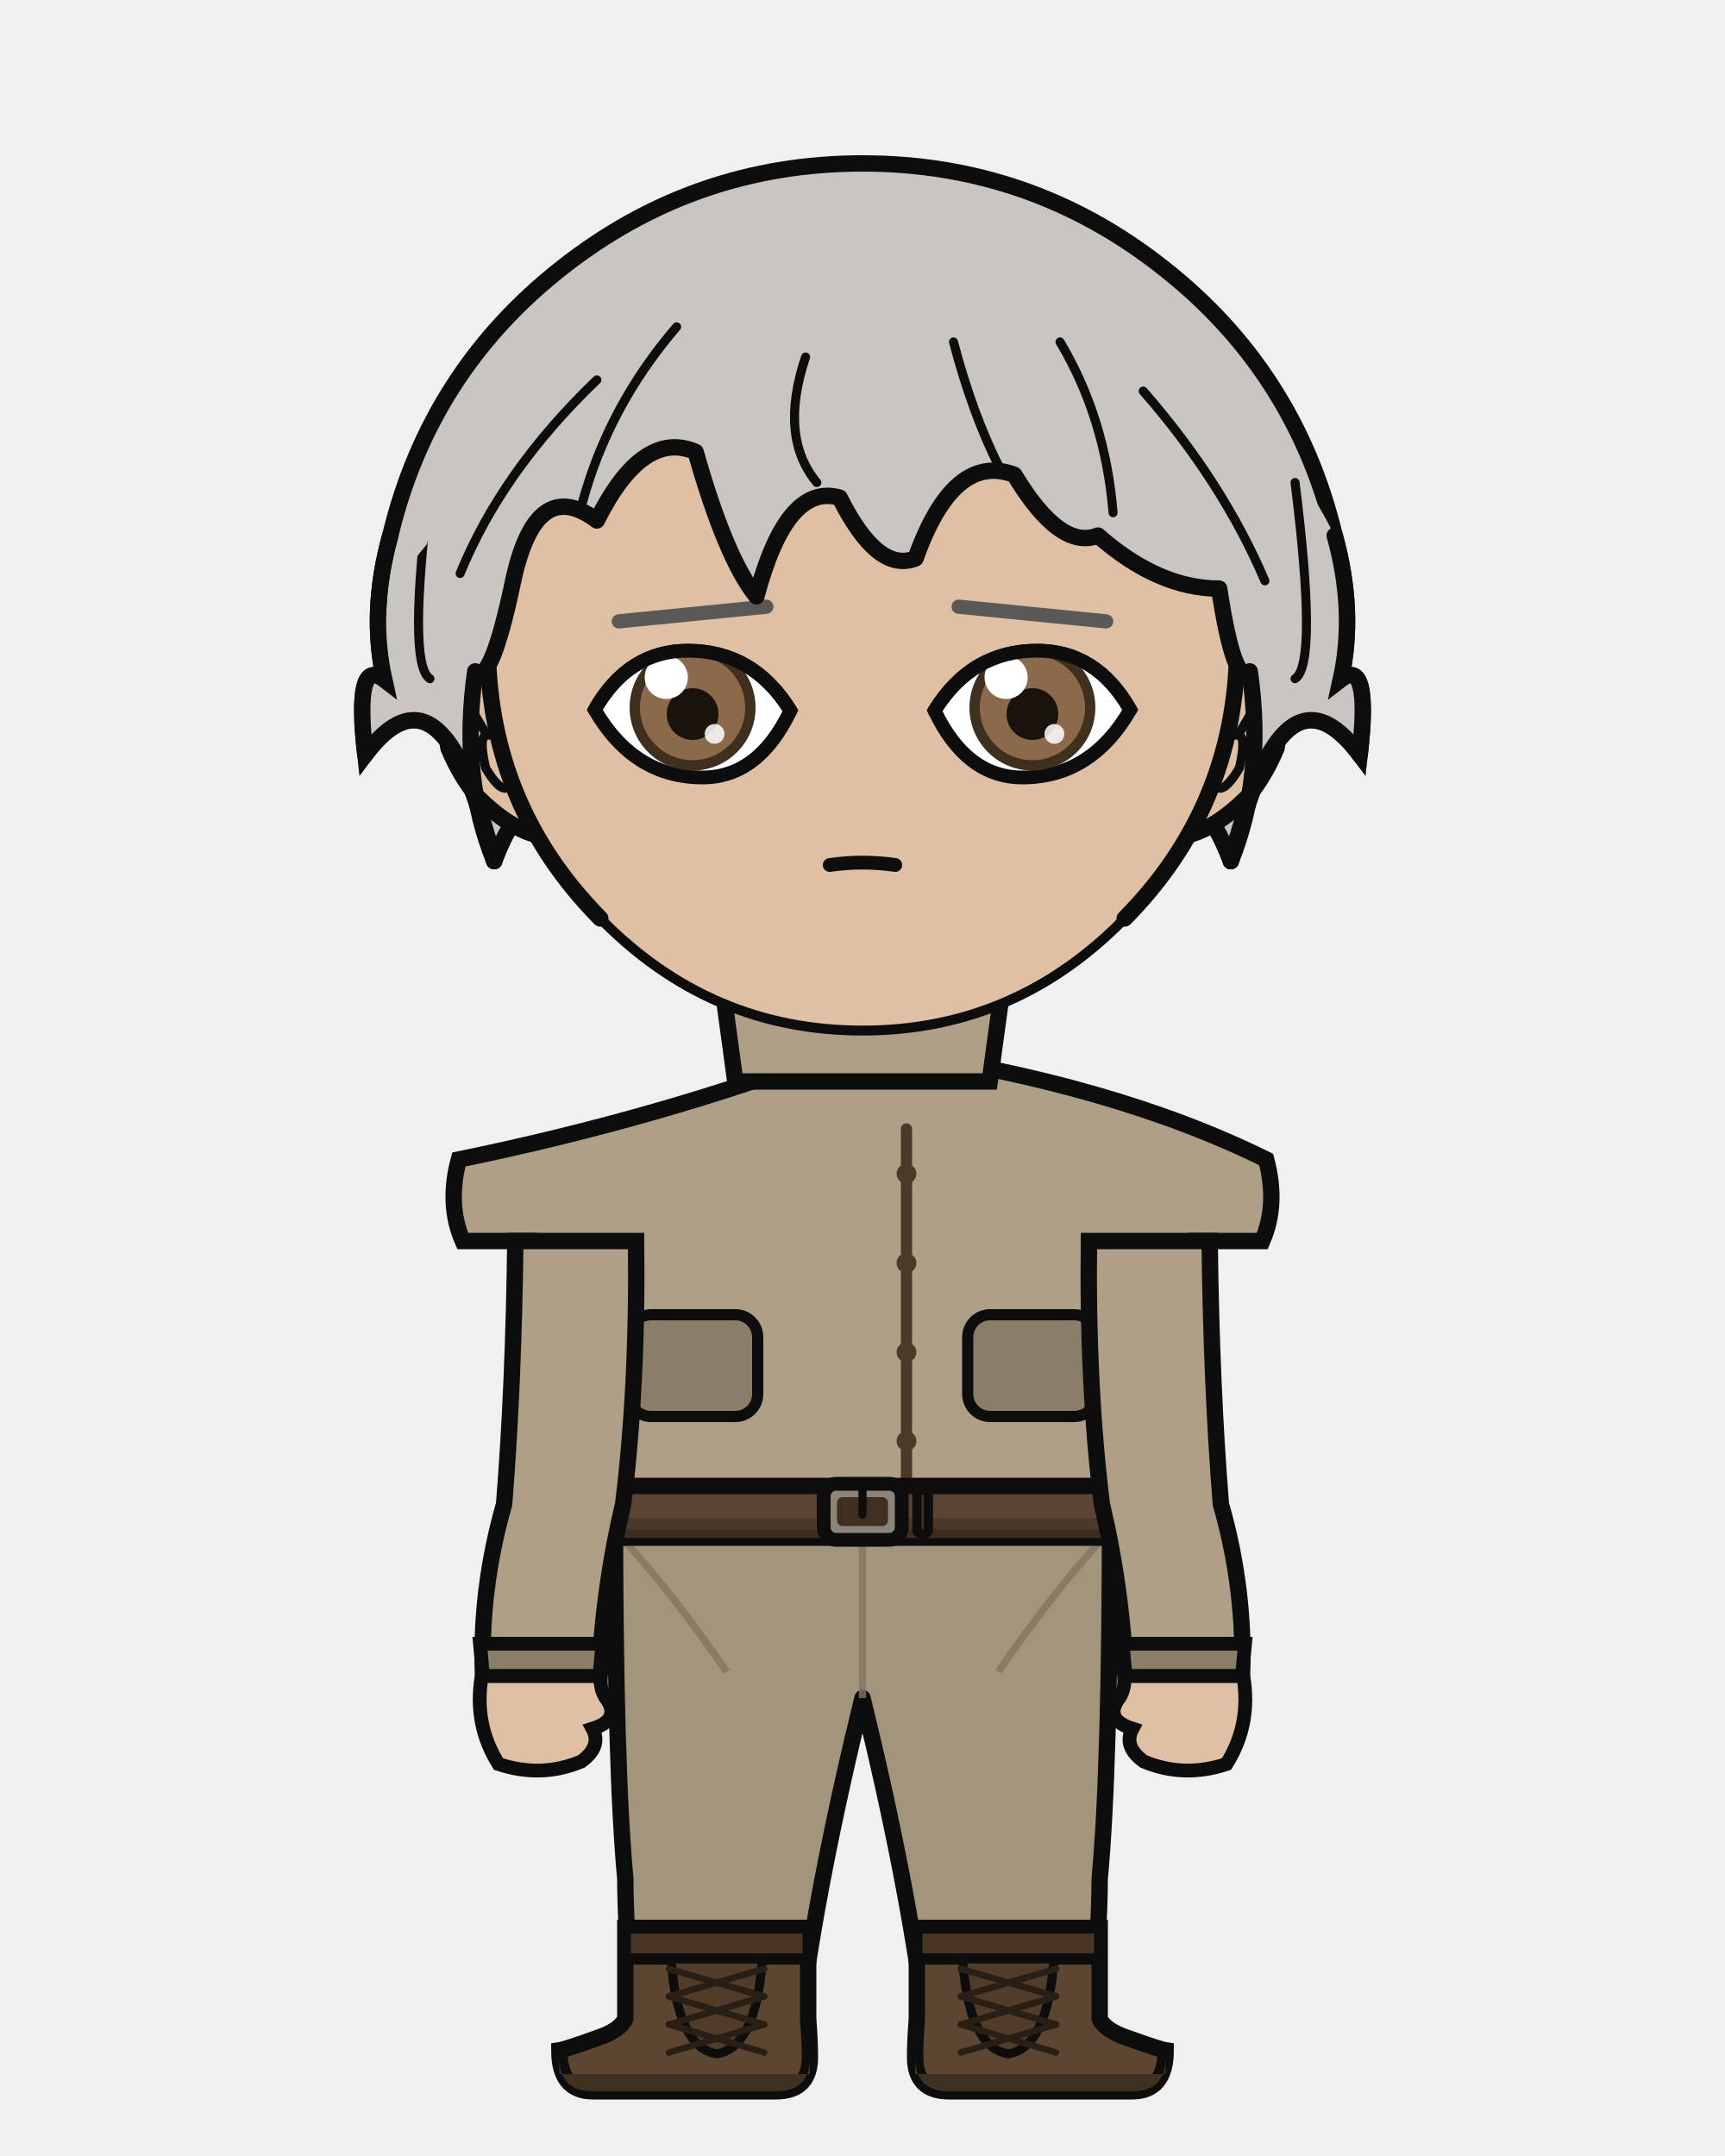
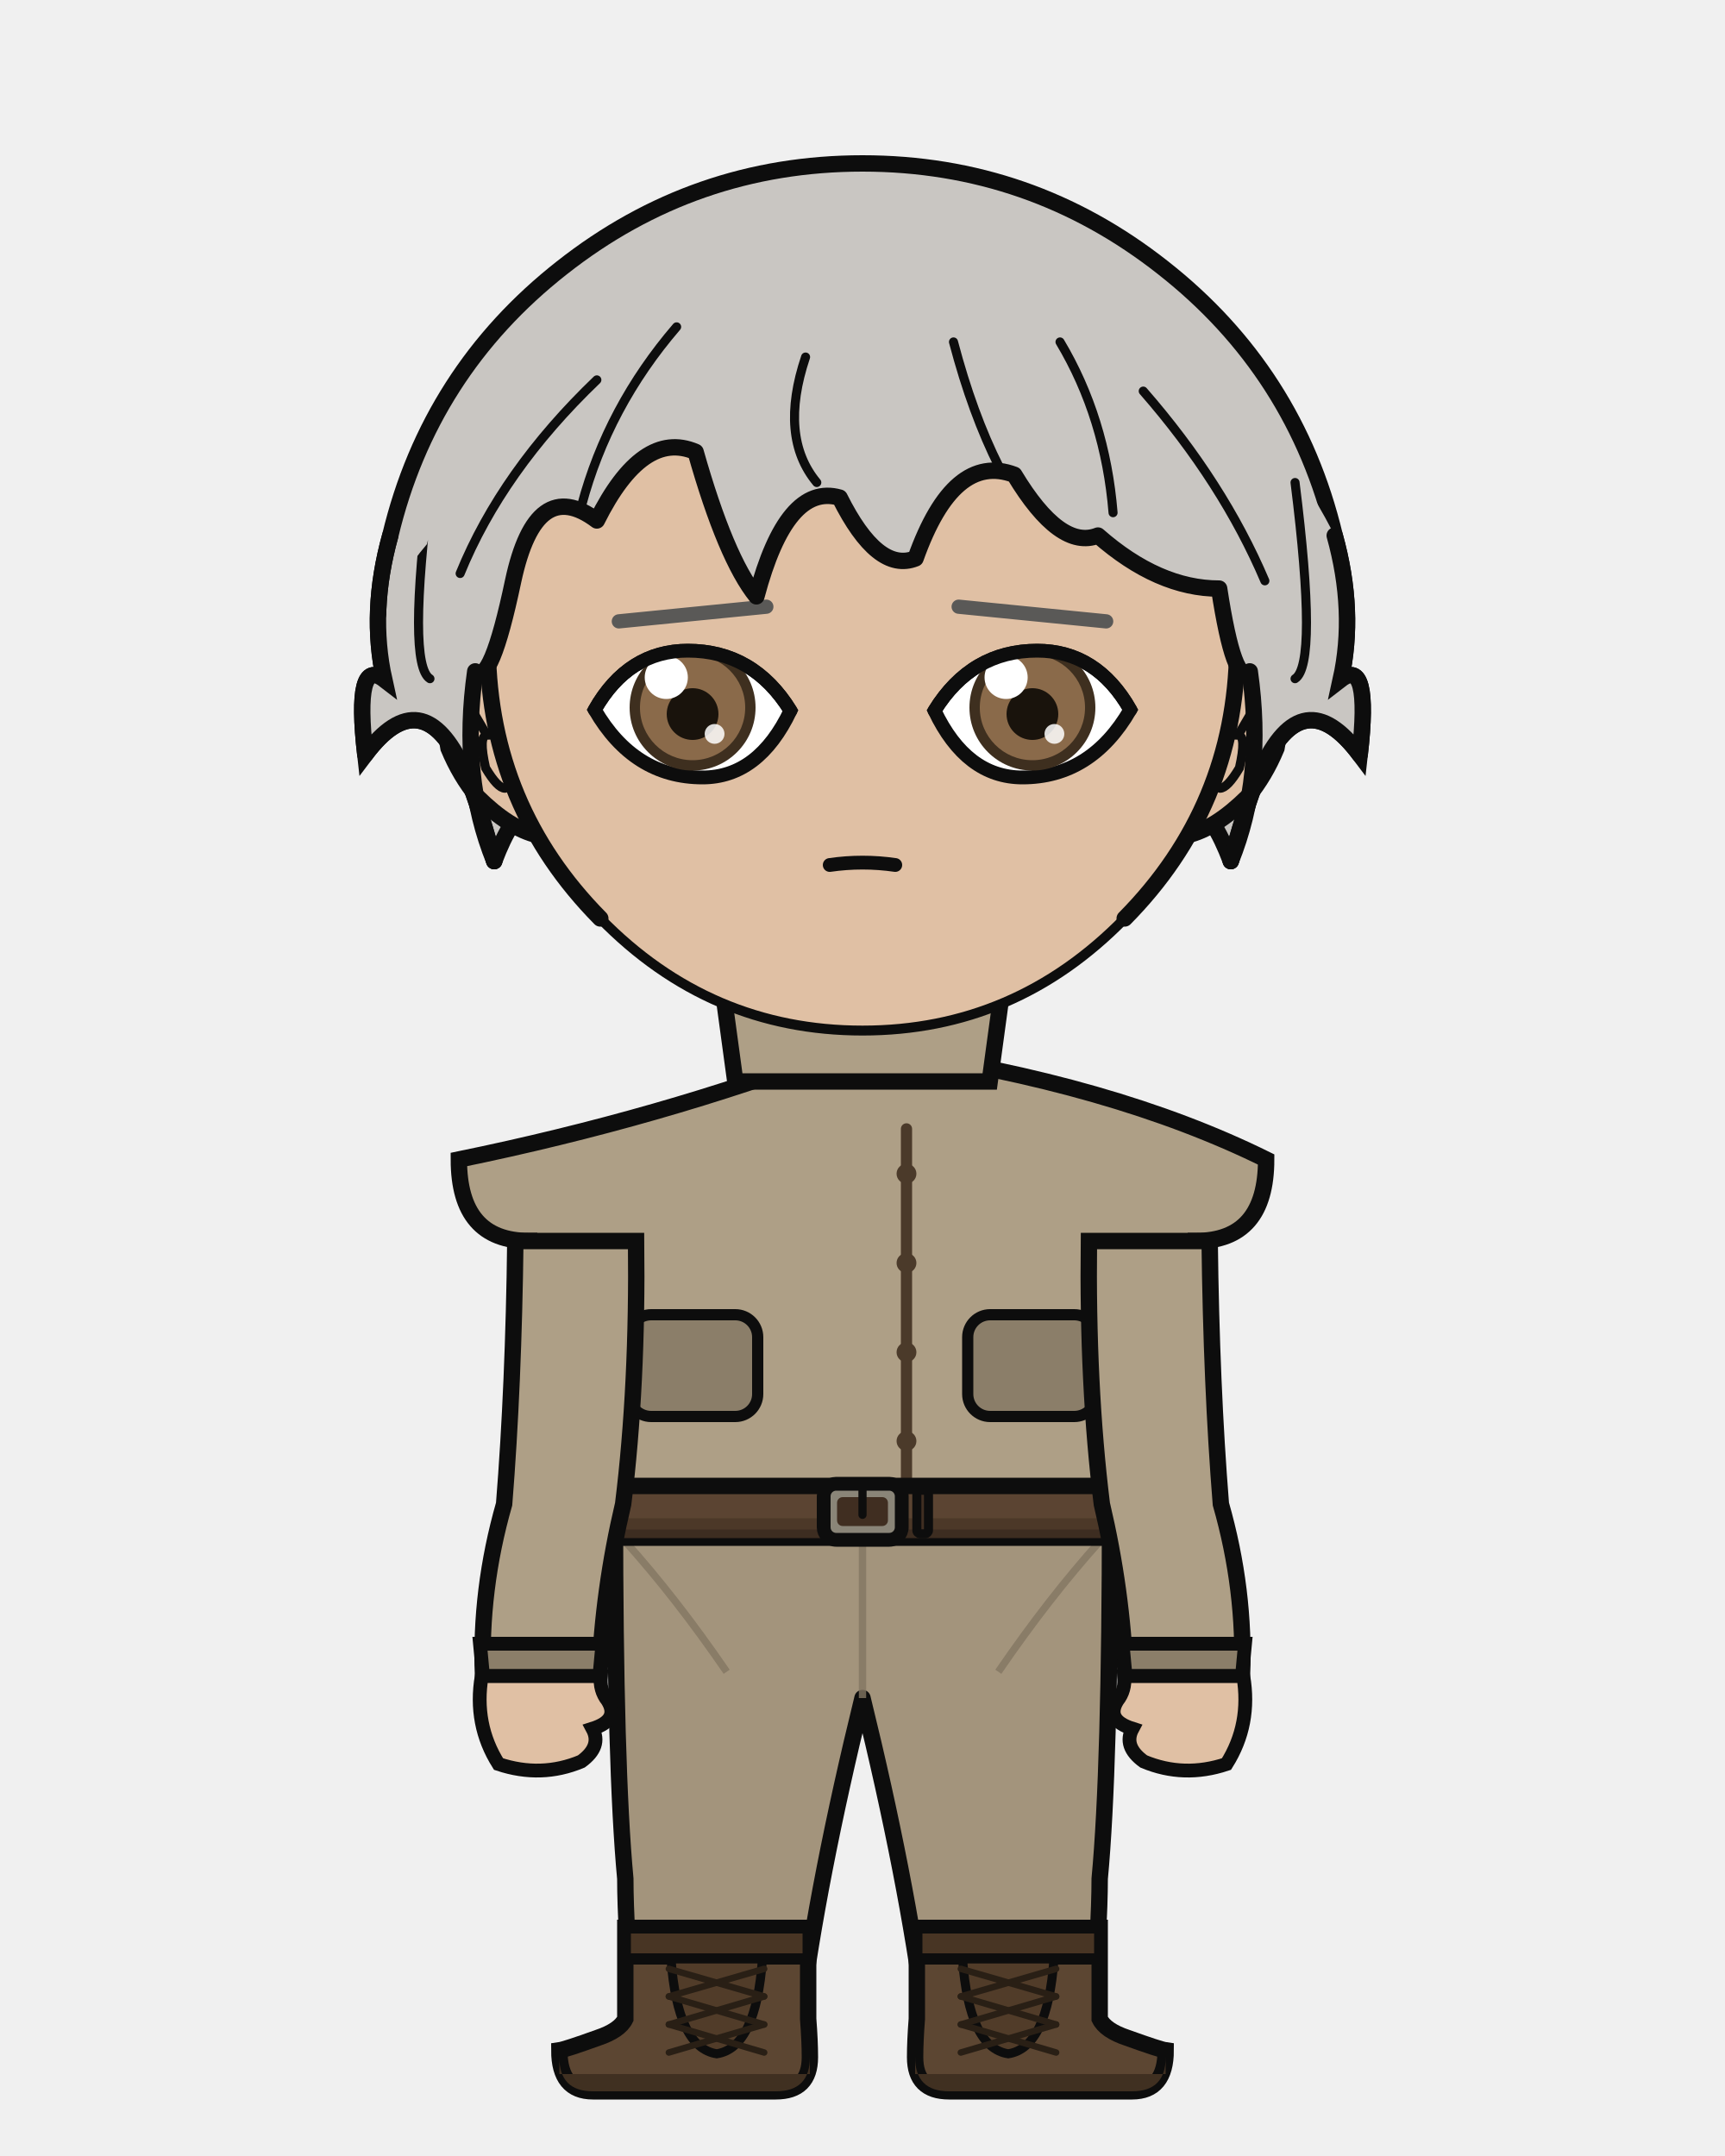
<svg xmlns="http://www.w3.org/2000/svg" width="400" height="500" viewBox="0 0 400 500">
  <defs>
    <clipPath id="hair-front">
      <path d="M 114.6 199.7 Q 106.7 180.3 110.2 155.7 Q 113.8 159.4 119.0 134.7 Q 124.3 110.1 138.4 120.7 Q 149.0 99.5 161.3 104.8 Q 168.3 129.5 175.4 138.3 Q 182.4 111.9 194.7 115.4 Q 203.5 133.0 212.3 129.5 Q 221.1 104.8 235.2 110.1 Q 245.8 127.7 254.6 124.2 Q 268.6 136.5 282.7 136.5 Q 286.2 159.4 289.8 155.7 Q 293.3 180.3 285.4 199.7 Q 289.8 183.8 292.4 178.6 Q 302.1 157.4 315.3 175.0 Q 317.9 152.2 310.9 157.6 Q 314.4 141.8 309.5 124.2 Q 292.5 91.3 264.3 69.0 Q 236.0 46.7 200.0 46.7 Q 164.0 46.7 135.7 69.0 Q 107.5 91.3 99.0 126.2 Q 85.6 141.8 89.1 157.6 Q 82.1 152.2 84.7 175.0 Q 97.9 157.4 107.6 178.6 Q 110.2 183.8 114.6 199.7 Z" />
    </clipPath>
  </defs>
  <path d="M 90.5 124.2 Q 99.6 86.2 130.3 62.1 Q 161.0 37.9 200.0 37.9 Q 239.0 37.9 269.7 62.1 Q 300.4 86.2 309.5 124.2 Q 314.4 141.8 310.9 157.6 Q 317.9 152.2 315.3 175.0 Q 302.1 157.4 292.4 178.6 Q 289.8 183.8 285.4 199.7 Q 277.4 178.6 268.6 190.9 Q 259.8 196.2 247.5 220.8 Q 226.4 196.2 200.0 201.4 Q 173.6 196.2 152.5 220.8 Q 140.2 196.2 131.4 190.9 Q 122.6 178.6 114.6 199.7 Q 110.2 183.8 107.6 178.6 Q 97.9 157.4 84.7 175.0 Q 82.1 152.2 89.1 157.6 Q 85.6 141.8 90.5 124.2 Z" fill="#c9c6c2" />
  <path d="M 90.5 124.2 Q 99.6 86.2 130.3 62.1 Q 161.0 37.9 200.0 37.9 Q 239.0 37.9 269.7 62.1 Q 300.4 86.2 309.5 124.2 Q 314.4 141.8 310.9 157.6 Q 317.9 152.2 315.3 175.0 Q 302.1 157.4 292.4 178.6 Q 289.8 183.8 285.4 199.7 Q 277.4 178.6 268.6 190.9 Q 259.8 196.2 247.5 220.8 Q 226.4 196.2 200.0 201.4 Q 173.6 196.2 152.5 220.8 Q 140.2 196.2 131.4 190.9 Q 122.6 178.6 114.6 199.7 Q 110.2 183.8 107.6 178.6 Q 97.9 157.4 84.7 175.0 Q 82.1 152.2 89.1 157.6 Q 85.6 141.8 90.5 124.2 Z" fill="none" stroke="#0d0d0d" stroke-width="3.8" stroke-linecap="round" stroke-linejoin="round" />
  <rect x="179.8" y="225.4" width="40.3" height="40.5" rx="14.1" fill="#e0c0a4" />
  <line x1="179.8" y1="225.4" x2="179.8" y2="265.9" stroke="#0d0d0d" stroke-width="3.8" />
  <line x1="220.2" y1="225.4" x2="220.2" y2="265.9" stroke="#0d0d0d" stroke-width="3.8" />
  <path d="M 142.6 350.6 L 257.4 350.6 Q 257.4 410.2 255.0 435.7 Q 255.0 447.1 253.1 468.2 L 214.5 468.2 Q 210.3 435.7 200.0 393.8 Q 189.7 435.7 185.5 468.2 L 146.9 468.2 Q 145.0 447.1 145.0 435.7 Q 142.6 410.2 142.6 350.6 Z" fill="#a3947c" stroke="#0d0d0d" stroke-width="3.8" stroke-linejoin="round" />
  <line x1="200.0" y1="355.8" x2="200.0" y2="393.8" stroke="#827561" stroke-width="1.7" opacity="0.8" />
  <path d="M 145.0 357.5 Q 156.7 370.5 168.5 387.7" fill="none" stroke="#827561" stroke-width="1.7" opacity="0.8" />
  <path d="M 255.0 357.5 Q 243.3 370.5 231.5 387.7" fill="none" stroke="#827561" stroke-width="1.7" opacity="0.8" />
  <path d="M 187.4 447.1 L 187.4 468.2 Q 187.8 473.3 187.8 477.1 Q 187.8 485.0 179.9 485.0 L 137.5 485.0 Q 129.7 485.0 129.7 475.5 Q 131.1 475.3 138.6 472.6 Q 143.7 470.9 145.0 468.2 L 145.0 447.1 Z" fill="#5c4632" stroke="#0d0d0d" stroke-width="3.8" />
  <path d="M 187.8 481.0 L 129.7 481.0 L 129.7 477.1 Q 129.7 485.0 137.5 485.0 L 179.9 485.0 Q 187.8 485.0 187.8 477.1 Z" fill="#403021" />
  <rect x="145.0" y="447.1" width="42.4" height="7.2" fill="#483524" stroke="#0d0d0d" stroke-width="2.6" />
  <path d="M 155.6 454.3 L 176.8 454.3 Q 175.3 474.9 166.2 476.3 Q 157.1 474.9 155.6 454.3 Z" fill="#513c29" stroke="#0d0d0d" stroke-width="2.1" />
  <line x1="177.2" y1="456.6" x2="155.1" y2="463.0" stroke="#291f15" stroke-width="1.5" stroke-linecap="round" />
  <line x1="155.1" y1="456.6" x2="177.2" y2="463.0" stroke="#291f15" stroke-width="1.5" stroke-linecap="round" />
  <line x1="177.2" y1="463.0" x2="155.1" y2="469.5" stroke="#291f15" stroke-width="1.5" stroke-linecap="round" />
  <line x1="155.1" y1="463.0" x2="177.2" y2="469.5" stroke="#291f15" stroke-width="1.5" stroke-linecap="round" />
  <line x1="177.2" y1="469.5" x2="155.1" y2="476.0" stroke="#291f15" stroke-width="1.5" stroke-linecap="round" />
  <line x1="155.1" y1="469.5" x2="177.2" y2="476.0" stroke="#291f15" stroke-width="1.5" stroke-linecap="round" />
  <path d="M 212.6 447.1 L 212.6 468.2 Q 212.2 473.3 212.2 477.1 Q 212.2 485.0 220.1 485.0 L 262.5 485.0 Q 270.3 485.0 270.3 475.5 Q 268.9 475.3 261.4 472.6 Q 256.3 470.9 255.0 468.2 L 255.0 447.1 Z" fill="#5c4632" stroke="#0d0d0d" stroke-width="3.8" />
  <path d="M 212.2 481.0 L 270.3 481.0 L 270.3 477.1 Q 270.3 485.0 262.5 485.0 L 220.1 485.0 Q 212.2 485.0 212.2 477.1 Z" fill="#403021" />
  <rect x="212.6" y="447.1" width="42.4" height="7.2" fill="#483524" stroke="#0d0d0d" stroke-width="2.6" />
  <path d="M 223.2 454.3 L 244.4 454.3 Q 242.9 474.9 233.8 476.3 Q 224.7 474.9 223.2 454.3 Z" fill="#513c29" stroke="#0d0d0d" stroke-width="2.1" />
  <line x1="244.9" y1="456.6" x2="222.8" y2="463.0" stroke="#291f15" stroke-width="1.5" stroke-linecap="round" />
  <line x1="222.8" y1="456.6" x2="244.9" y2="463.0" stroke="#291f15" stroke-width="1.5" stroke-linecap="round" />
  <line x1="244.9" y1="463.0" x2="222.8" y2="469.5" stroke="#291f15" stroke-width="1.5" stroke-linecap="round" />
  <line x1="222.8" y1="463.0" x2="244.9" y2="469.5" stroke="#291f15" stroke-width="1.5" stroke-linecap="round" />
  <line x1="244.9" y1="469.5" x2="222.8" y2="476.0" stroke="#291f15" stroke-width="1.5" stroke-linecap="round" />
  <line x1="222.8" y1="469.5" x2="244.9" y2="476.0" stroke="#291f15" stroke-width="1.5" stroke-linecap="round" />
-   <path d="M 194.4 243.7 Q 153.2 259.3 106.4 268.9 Q 103.6 279.3 107.3 287.8 L 122.7 287.8 Q 122.7 321.4 121.4 348.8 Q 120.6 349.8 120.6 350.6 L 279.4 350.6 Q 279.4 349.8 278.6 348.8 Q 277.3 321.4 277.3 287.8 L 292.7 287.8 Q 296.4 279.3 293.6 268.9 Q 258.0 251.3 205.6 243.7 L 200.0 249.4 Z" fill="#ae9f86" stroke="#0d0d0d" stroke-width="3.8" />
+   <path d="M 194.4 243.7 Q 153.2 259.3 106.4 268.9 Q 106.4 287.8 122.7 287.8 Q 122.7 321.4 121.4 348.8 Q 120.6 349.8 120.6 350.6 L 279.4 350.6 Q 279.4 349.8 278.6 348.8 Q 277.3 321.4 277.3 287.8 Q 293.6 287.8 293.6 268.9 Q 258.0 251.3 205.6 243.7 L 200.0 249.4 Z" fill="#ae9f86" stroke="#0d0d0d" stroke-width="3.8" />
  <path d="M 210.2 261.8 L 210.2 344.6" fill="none" stroke="#4b3a2a" stroke-width="2.6" stroke-linecap="round" />
  <circle cx="210.2" cy="272.2" r="2.3" fill="#4b3a2a" />
  <circle cx="210.2" cy="292.9" r="2.3" fill="#4b3a2a" />
  <circle cx="210.2" cy="313.6" r="2.3" fill="#4b3a2a" />
  <circle cx="210.2" cy="334.2" r="2.3" fill="#4b3a2a" />
  <rect x="145.8" y="304.9" width="29.9" height="23.6" rx="5.2" fill="#8b7e69" stroke="#0d0d0d" stroke-width="2.6" />
  <rect x="224.4" y="304.9" width="29.9" height="23.6" rx="5.2" fill="#8b7e69" stroke="#0d0d0d" stroke-width="2.6" />
  <rect x="119.0" y="344.6" width="162.0" height="12.0" rx="2.2" fill="#5b4432" stroke="#0d0d0d" stroke-width="3.8" />
  <rect x="119.0" y="352.1" width="162.0" height="4.6" rx="2.2" fill="#493525" opacity="0.8" />
  <rect x="191.0" y="344.1" width="18.1" height="13.0" rx="2.9" fill="#8a8578" stroke="#0d0d0d" stroke-width="3.2" />
  <rect x="194.1" y="347.2" width="11.8" height="6.7" rx="1.3" fill="#402e21" />
  <line x1="200.0" y1="344.1" x2="200.0" y2="351.3" stroke="#0d0d0d" stroke-width="1.9" stroke-linecap="round" />
  <rect x="212.6" y="345.6" width="2.7" height="10.1" rx="0.8" fill="#402e21" stroke="#0d0d0d" stroke-width="2.1" />
  <path d="M 147.5 287.8 L 119.5 287.8 Q 119.1 321.4 116.9 348.8 Q 111.2 368.7 112.0 388.7 L 139.0 388.7 Q 139.8 368.7 144.5 348.8 Q 147.9 321.4 147.5 287.8 Z" fill="#ae9f86" stroke="#0d0d0d" stroke-width="3.8" />
  <path d="M 111.3 381.2 L 139.7 381.2 L 139.0 388.7 L 112.0 388.7 Z" fill="#8b7e69" stroke="#0d0d0d" stroke-width="3.2" />
  <path d="M 111.7 388.7 Q 109.8 399.9 115.6 409.1 Q 125.5 412.4 134.8 408.5 Q 139.6 405.0 137.4 400.9 Q 143.7 398.9 140.9 394.4 Q 139.0 392.0 139.3 388.7 Z" fill="#e0c0a4" stroke="#0d0d0d" stroke-width="3.2" />
  <path d="M 252.5 287.8 L 280.5 287.8 Q 280.9 321.4 283.1 348.8 Q 288.8 368.7 288.0 388.7 L 261.0 388.7 Q 260.2 368.7 255.5 348.8 Q 252.1 321.4 252.5 287.8 Z" fill="#ae9f86" stroke="#0d0d0d" stroke-width="3.8" />
  <path d="M 260.3 381.2 L 288.7 381.2 L 288.0 388.7 L 261.0 388.7 Z" fill="#8b7e69" stroke="#0d0d0d" stroke-width="3.2" />
  <path d="M 288.3 388.7 Q 290.2 399.9 284.4 409.1 Q 274.5 412.4 265.2 408.5 Q 260.4 405.0 262.6 400.9 Q 256.3 398.9 259.1 394.4 Q 261.0 392.0 260.7 388.7 Z" fill="#e0c0a4" stroke="#0d0d0d" stroke-width="3.2" />
  <path d="M 165.7 215.5 L 234.3 215.5 L 229.5 250.8 L 170.5 250.8 Z" fill="#ae9f86" stroke="#0d0d0d" stroke-width="3.8" />
  <path d="M 200.0 215.5 L 200.0 234.9" fill="none" stroke="#0d0d0d" stroke-width="2.6" />
  <path d="M 113.1 153.2 Q 108.1 153.5 104.9 158.7 Q 102.2 164.3 104.0 173.5 Q 106.7 180.0 110.7 184.8 Q 118.2 192.2 124.7 193.7 Z" fill="#e0c0a4" />
  <path d="M 113.1 153.2 Q 108.1 153.5 104.9 158.7 Q 102.2 164.3 104.0 173.5 Q 106.7 180.0 110.7 184.8 Q 118.2 192.2 124.7 193.7" fill="none" stroke="#0d0d0d" stroke-width="3.8" stroke-linecap="round" />
  <path d="M 106.6 169.6 Q 105.6 165.1 106.4 163.5 Q 107.3 162.5 108.9 163.7 Q 110.8 166.9 112.9 170.5 Q 110.9 170.6 112.6 178.1 Q 115.4 182.8 117.1 182.8" fill="none" stroke="#0d0d0d" stroke-width="2.1" stroke-linecap="round" />
  <path d="M 286.9 153.2 Q 291.9 153.5 295.1 158.7 Q 297.8 164.3 296.0 173.5 Q 293.3 180.0 289.3 184.8 Q 281.8 192.2 275.3 193.7 Z" fill="#e0c0a4" />
  <path d="M 286.9 153.2 Q 291.9 153.5 295.1 158.7 Q 297.8 164.3 296.0 173.5 Q 293.3 180.0 289.3 184.8 Q 281.8 192.2 275.3 193.7" fill="none" stroke="#0d0d0d" stroke-width="3.8" stroke-linecap="round" />
  <path d="M 293.4 169.6 Q 294.4 165.1 293.6 163.5 Q 292.7 162.5 291.1 163.7 Q 289.2 166.9 287.1 170.5 Q 289.1 170.6 287.4 178.1 Q 284.6 182.8 282.9 182.8" fill="none" stroke="#0d0d0d" stroke-width="2.1" stroke-linecap="round" />
  <path d="M 200.0 62.6 Q 236.1 62.6 261.6 88.3 Q 287.1 114.1 286.9 150.6 Q 286.4 187.1 260.8 213.0 Q 235.4 239.0 200.0 239.0 Q 164.6 239.0 139.2 213.0 Q 113.6 187.1 113.1 150.6 Q 112.9 114.1 138.4 88.3 Q 163.9 62.6 200.0 62.6 Z" fill="#e0c0a4" />
  <path d="M 139.2 213.0 Q 113.6 187.1 113.1 150.6 Q 112.9 114.1 138.4 88.3 Q 163.9 62.6 200.0 62.6 Q 236.1 62.6 261.6 88.3 Q 287.1 114.1 286.9 150.6 Q 286.4 187.1 260.8 213.0" fill="none" stroke="#0d0d0d" stroke-width="3.8" stroke-linecap="round" />
  <path d="M 260.8 213.0 Q 235.4 239.0 200.0 239.0 Q 164.6 239.0 139.2 213.0" fill="none" stroke="#0d0d0d" stroke-width="2.3" stroke-linecap="round" />
  <line x1="177.7" y1="140.7" x2="143.5" y2="144.1" stroke="#5a5957" stroke-width="3.3" stroke-linecap="round" />
  <defs>
    <clipPath id="eye-l">
      <path d="M 183.3 164.8 Q 174.7 150.9 159.5 150.9 Q 145.7 150.9 137.9 164.6 Q 147.0 180.3 162.9 180.3 Q 175.9 180.3 183.3 164.8 Z" />
    </clipPath>
  </defs>
  <path d="M 183.3 164.8 Q 174.7 150.9 159.5 150.9 Q 145.7 150.9 137.9 164.6 Q 147.0 180.3 162.9 180.3 Q 175.9 180.3 183.3 164.8 Z" fill="white" stroke="#0d0d0d" stroke-width="3.2" />
  <g clip-path="url(#eye-l)">
    <circle cx="160.6" cy="164.1" r="14.6" fill="#3e2f1f" />
    <circle cx="160.6" cy="164.1" r="12.2" fill="#8a6a4a" />
    <circle cx="160.6" cy="165.6" r="6.0" fill="#19130c" />
    <circle cx="154.5" cy="157.1" r="5.0" fill="white" />
    <circle cx="165.7" cy="170.2" r="2.3" fill="white" opacity="0.85" />
  </g>
  <path d="M 183.3 164.8 Q 174.7 150.9 159.5 150.9 Q 145.7 150.9 137.9 164.6" fill="none" stroke="#0d0d0d" stroke-width="3.2" stroke-linecap="round" />
  <line x1="222.3" y1="140.7" x2="256.5" y2="144.1" stroke="#5a5957" stroke-width="3.3" stroke-linecap="round" />
  <defs>
    <clipPath id="eye-r">
      <path d="M 216.7 164.8 Q 225.3 150.9 240.5 150.9 Q 254.3 150.9 262.1 164.6 Q 253.0 180.3 237.1 180.3 Q 224.1 180.3 216.7 164.8 Z" />
    </clipPath>
  </defs>
  <path d="M 216.7 164.8 Q 225.3 150.9 240.5 150.9 Q 254.3 150.9 262.1 164.6 Q 253.0 180.3 237.1 180.3 Q 224.1 180.3 216.7 164.8 Z" fill="white" stroke="#0d0d0d" stroke-width="3.2" />
  <g clip-path="url(#eye-r)">
    <circle cx="239.4" cy="164.1" r="14.6" fill="#3e2f1f" />
    <circle cx="239.4" cy="164.1" r="12.2" fill="#8a6a4a" />
    <circle cx="239.4" cy="165.6" r="6.0" fill="#19130c" />
    <circle cx="233.3" cy="157.1" r="5.0" fill="white" />
    <circle cx="244.5" cy="170.2" r="2.3" fill="white" opacity="0.85" />
  </g>
  <path d="M 216.7 164.8 Q 225.3 150.9 240.5 150.9 Q 254.3 150.9 262.1 164.6" fill="none" stroke="#0d0d0d" stroke-width="3.2" stroke-linecap="round" />
  <path d="M 192.4 200.6 Q 200.0 199.5 207.6 200.6" fill="none" stroke="#0d0d0d" stroke-width="3.2" stroke-linecap="round" />
  <path d="M 114.6 199.7 Q 106.7 180.3 110.2 155.7 Q 113.8 159.4 119.0 134.7 Q 124.3 110.1 138.4 120.7 Q 149.0 99.5 161.3 104.8 Q 168.3 129.5 175.4 138.3 Q 182.4 111.9 194.7 115.4 Q 203.5 133.0 212.3 129.5 Q 221.1 104.8 235.2 110.1 Q 245.8 127.7 254.6 124.2 Q 268.6 136.5 282.7 136.5 Q 286.2 159.4 289.8 155.7 Q 293.3 180.3 285.4 199.7 Q 289.8 183.8 292.4 178.6 Q 302.1 157.4 315.3 175.0 Q 317.9 152.2 310.9 157.6 Q 314.4 141.8 309.5 124.2 Q 292.5 91.3 264.3 69.0 Q 236.0 46.7 200.0 46.7 Q 164.0 46.7 135.7 69.0 Q 107.5 91.3 99.0 126.2 Q 85.6 141.8 89.1 157.6 Q 82.1 152.2 84.7 175.0 Q 97.9 157.4 107.6 178.6 Q 110.2 183.8 114.6 199.7 Z" fill="#c9c6c2" />
  <path d="M 114.6 199.7 Q 106.7 180.3 110.2 155.7 Q 113.8 159.4 119.0 134.7 Q 124.3 110.1 138.4 120.7 Q 149.0 99.5 161.3 104.8 Q 168.3 129.5 175.4 138.3 Q 182.4 111.9 194.7 115.4 Q 203.5 133.0 212.3 129.5 Q 221.1 104.8 235.2 110.1 Q 245.8 127.7 254.6 124.2 Q 268.6 136.5 282.7 136.5 Q 286.2 159.4 289.8 155.7 Q 293.3 180.3 285.4 199.7" fill="none" stroke="#0d0d0d" stroke-width="3.8" stroke-linecap="round" stroke-linejoin="round" />
  <path d="M 285.4 199.7 Q 289.8 183.8 292.4 178.6 Q 302.1 157.4 315.3 175.0 Q 317.9 152.2 310.9 157.6 Q 314.4 141.8 309.5 124.2" fill="none" stroke="#0d0d0d" stroke-width="3.8" stroke-linecap="round" />
  <path d="M 114.6 199.7 Q 110.2 183.8 107.6 178.6 Q 97.9 157.4 84.7 175.0 Q 82.1 152.2 89.1 157.6 Q 85.6 141.8 90.5 124.2" fill="none" stroke="#0d0d0d" stroke-width="3.8" stroke-linecap="round" />
  <path d="M 156.9 75.8 Q 141.0 94.3 134.9 117.1" fill="none" stroke="#0d0d0d" stroke-width="2.1" stroke-linecap="round" clip-path="url(#hair-front)" />
  <path d="M 186.8 82.8 Q 180.6 101.3 189.4 111.9" fill="none" stroke="#0d0d0d" stroke-width="2.1" stroke-linecap="round" clip-path="url(#hair-front)" />
  <path d="M 221.1 79.3 Q 225.5 96.0 231.7 108.3" fill="none" stroke="#0d0d0d" stroke-width="2.1" stroke-linecap="round" clip-path="url(#hair-front)" />
  <path d="M 245.8 79.3 Q 256.3 96.9 258.1 118.9" fill="none" stroke="#0d0d0d" stroke-width="2.1" stroke-linecap="round" clip-path="url(#hair-front)" />
  <path d="M 265.1 90.7 Q 283.6 111.9 293.3 134.7" fill="none" stroke="#0d0d0d" stroke-width="2.1" stroke-linecap="round" clip-path="url(#hair-front)" />
  <path d="M 138.4 88.1 Q 116.4 109.2 106.7 133.0" fill="none" stroke="#0d0d0d" stroke-width="2.1" stroke-linecap="round" clip-path="url(#hair-front)" />
  <path d="M 300.3 111.9 Q 305.6 154.1 300.3 157.4" fill="none" stroke="#0d0d0d" stroke-width="2.1" stroke-linecap="round" clip-path="url(#hair-front)" />
  <path d="M 99.7 111.9 Q 94.4 154.1 99.7 157.4" fill="none" stroke="#0d0d0d" stroke-width="2.1" stroke-linecap="round" clip-path="url(#hair-front)" />
</svg>
